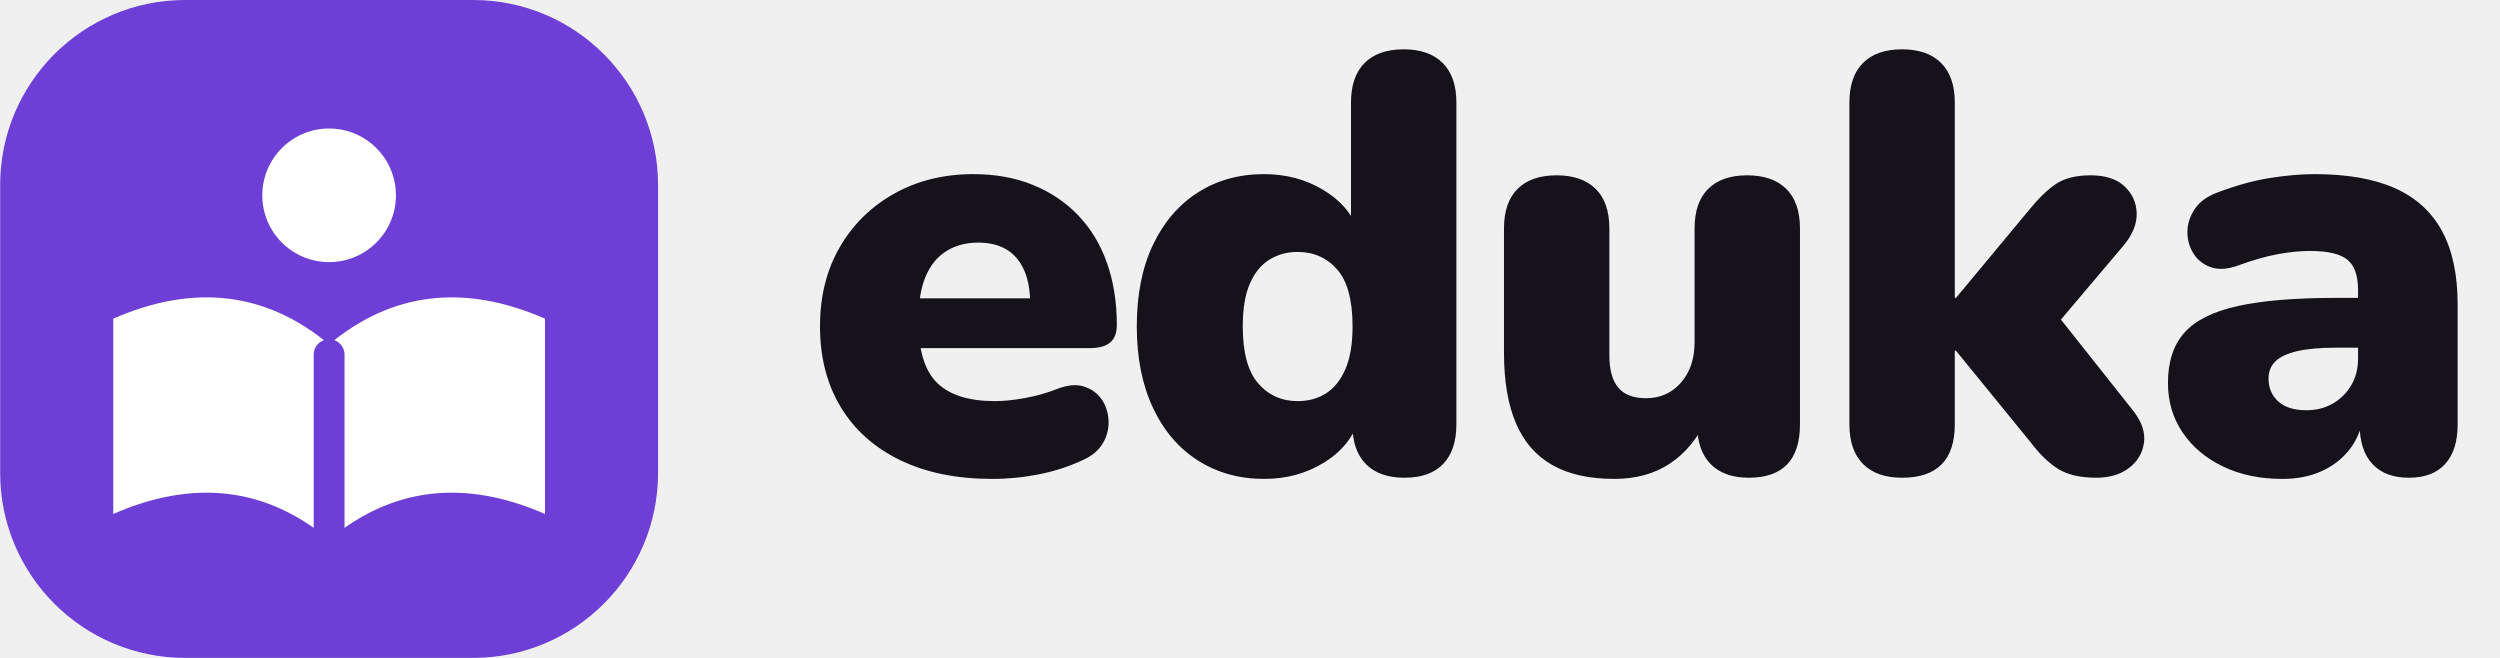
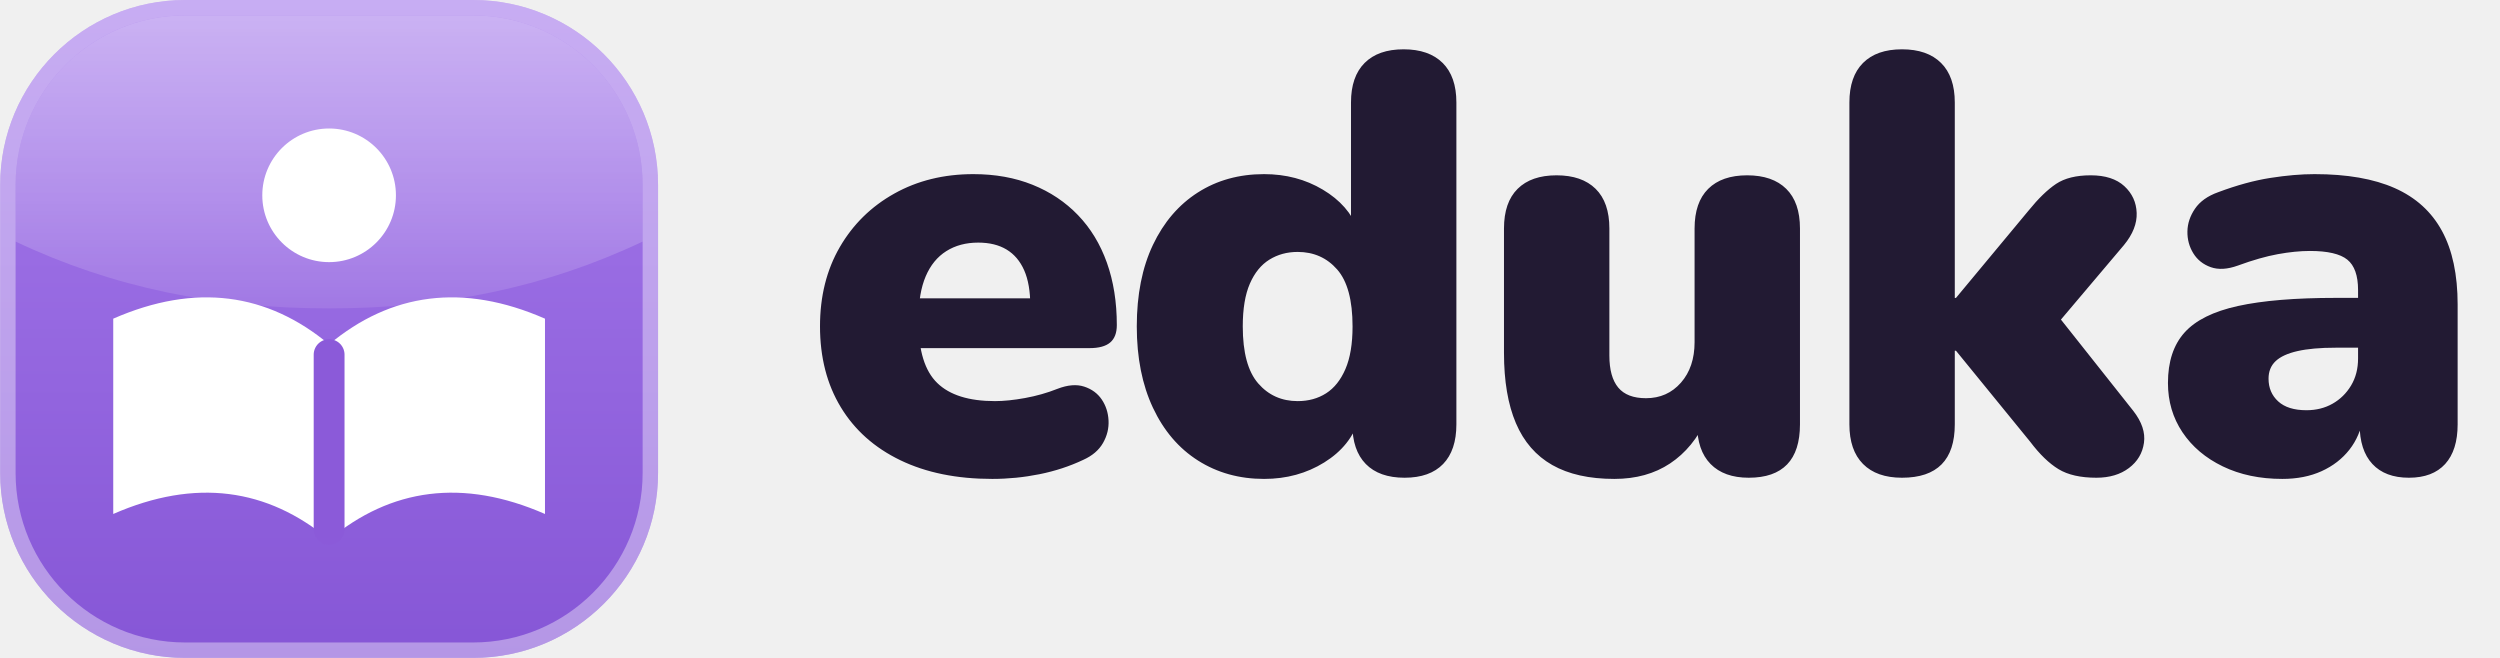
<svg xmlns="http://www.w3.org/2000/svg" width="760" height="200" viewBox="0 0 759.9 200.0">
  <g transform="translate(0,0)">
    <g transform="translate(0,0) scale(3.125)">
-       <rect width="64" height="64" rx="18" fill="#6D3FD6" />
+       <defs>
+         <linearGradient id="ek-bg" x1="0" y1="0" x2="0" y2="1">
+           <stop offset="0" stop-color="#A57AEB" />
+           <stop offset="1" stop-color="#8656D6" />
+         </linearGradient>
+         <linearGradient id="ek-brilho" x1="0" y1="0" x2="0" y2="1">
+           <stop offset="0" stop-color="#FFFFFF" stop-opacity=".42" />
+           <stop offset="1" stop-color="#FFFFFF" stop-opacity=".1" />
+         </linearGradient>
+       </defs>
+       <rect width="64" height="64" rx="18" fill="url(#ek-bg)" />
+       <path d="M18 1.5h28A16.5 16.5 0 0 1 62.5 18v5.5C53 28 43 30 32 30S11 28 1.5 23.5V18A16.5 16.5 0 0 1 18 1.5z" fill="url(#ek-brilho)" />
+       <rect x=".75" y=".75" width="62.5" height="62.5" rx="17.25" fill="none" stroke="#FFFFFF" stroke-opacity=".38" stroke-width="1.5" />
      <circle cx="32" cy="19" r="6.5" fill="#FFFFFF" />
      <path d="M11 31c8-3.5 15-2.5 21 2.5 6-5 13-6 21-2.5v19c-8-3.5-15-2.5-21 2.5-6-5-13-6-21-2.5z" fill="#FFFFFF" />
-       <path d="M32 34.5v17" stroke="#6D3FD6" stroke-width="3" stroke-linecap="round" />
+       <path d="M32 34.5v17" stroke="#8B5AD9" stroke-width="3" stroke-linecap="round" />
    </g>
-     <path d="M301.609 145.59Q285.404 145.59 273.627 139.895Q261.85 134.2 255.541 123.768Q249.231 113.335 249.231 99.18Q249.231 85.5 255.246 75.125Q261.26 64.75 271.825 58.843Q282.39 52.935 295.86 52.935Q305.794 52.935 313.839 56.168Q321.884 59.4 327.653 65.39Q333.423 71.38 336.443 79.857Q339.463 88.335 339.463 98.825Q339.463 102.409 337.443 104.119Q335.423 105.829 331.168 105.829H276.031V90.686H315.922L313.157 92.926Q313.157 86.37 311.302 82.169Q309.446 77.968 305.948 75.86Q302.45 73.752 297.334 73.752Q291.728 73.752 287.625 76.343Q283.522 78.933 281.364 84.002Q279.206 89.07 279.206 96.626V98.115Q279.206 110.921 284.872 116.43Q290.538 121.938 302.428 121.938Q306.419 121.938 311.579 120.998Q316.74 120.058 321.385 118.213Q326.084 116.397 329.539 117.529Q332.994 118.661 334.876 121.438Q336.759 124.215 336.946 127.802Q337.134 131.389 335.266 134.664Q333.399 137.939 329.24 139.804Q323.055 142.729 315.957 144.16Q308.859 145.59 301.609 145.59ZM384.231 145.59Q372.941 145.59 364.153 140.01Q355.366 134.43 350.448 123.965Q345.531 113.5 345.531 99.23Q345.531 84.78 350.448 74.438Q355.366 64.095 364.096 58.515Q372.826 52.935 384.231 52.935Q394.176 52.935 402.079 57.646Q409.982 62.356 412.747 69.797H410.652V31.158Q410.652 23.279 414.796 19.134Q418.94 14.99 426.639 14.99Q434.338 14.99 438.515 19.134Q442.692 23.279 442.692 31.158V128.997Q442.692 136.876 438.662 141.053Q434.633 145.23 426.934 145.23Q419.235 145.23 415.149 141.053Q411.062 136.876 411.062 128.997V118.635L413.042 127.484Q410.572 135.579 402.521 140.585Q394.471 145.59 384.231 145.59ZM394.439 121.938Q399.375 121.938 403.093 119.56Q406.811 117.182 408.969 112.172Q411.127 107.161 411.127 99.23Q411.127 87.244 406.444 81.915Q401.76 76.587 394.439 76.587Q389.618 76.587 385.842 78.932Q382.066 81.278 379.909 86.231Q377.751 91.184 377.751 99.23Q377.751 111.151 382.434 116.545Q387.117 121.938 394.439 121.938ZM490.711 145.59Q479.271 145.59 471.841 141.367Q464.411 137.145 460.786 128.643Q457.161 120.14 457.161 107.276V69.463Q457.161 61.519 461.306 57.407Q465.45 53.295 473.149 53.295Q480.847 53.295 485.024 57.407Q489.201 61.519 489.201 69.463V108.096Q489.201 114.582 491.889 117.818Q494.577 121.054 500.329 121.054Q506.8 121.054 510.951 116.338Q515.102 111.622 515.102 104.006V69.463Q515.102 61.519 519.246 57.407Q523.39 53.295 531.089 53.295Q538.788 53.295 542.965 57.407Q547.142 61.519 547.142 69.463V128.997Q547.142 145.23 531.564 145.23Q524.045 145.23 519.958 141.053Q515.872 136.876 515.872 128.997V118.536L518.736 127.384Q514.727 136.184 507.651 140.887Q500.576 145.59 490.711 145.59ZM578.154 145.23Q570.455 145.23 566.311 141.053Q562.166 136.876 562.166 128.997V31.158Q562.166 23.279 566.311 19.134Q570.455 14.99 578.154 14.99Q585.852 14.99 590.029 19.134Q594.206 23.279 594.206 31.158V90.566H594.566L616.68 63.959Q621.085 58.52 624.992 55.908Q628.899 53.295 635.532 53.295Q642.166 53.295 645.746 56.587Q649.325 59.88 649.498 64.736Q649.67 69.593 645.625 74.507L621.891 102.57V91.371L648.456 124.888Q652.385 129.917 651.713 134.634Q651.041 139.351 647.134 142.29Q643.227 145.23 637.248 145.23Q630.024 145.23 625.732 142.618Q621.44 140.006 617.151 134.321L594.566 106.619H594.206V128.997Q594.206 145.23 578.154 145.23ZM693.785 145.59Q683.556 145.59 675.683 141.785Q667.811 137.98 663.409 131.393Q659.006 124.805 659.006 116.426Q659.006 106.706 664.046 101.093Q669.086 95.48 680.311 93.018Q691.536 90.555 710.042 90.555H719.961V105.699H709.992Q702.97 105.699 698.436 106.722Q693.902 107.744 691.745 109.78Q689.587 111.815 689.587 115.116Q689.587 119.332 692.52 122.02Q695.453 124.708 701.109 124.708Q705.555 124.708 709.053 122.722Q712.551 120.737 714.676 117.199Q716.801 113.66 716.801 108.97V88.155Q716.801 81.568 713.531 78.93Q710.261 76.292 702.165 76.292Q697.75 76.292 692.409 77.265Q687.069 78.237 680.294 80.723Q675.495 82.458 672.023 81.22Q668.551 79.983 666.708 76.986Q664.866 73.989 664.924 70.369Q664.981 66.75 667.226 63.45Q669.47 60.151 674.269 58.431Q682.779 55.241 690.142 54.088Q697.505 52.935 703.575 52.935Q718.374 52.935 727.951 57.183Q737.527 61.43 742.3 70.187Q747.072 78.944 747.072 92.579V128.997Q747.072 136.876 743.28 141.053Q739.488 145.23 732.264 145.23Q725.04 145.23 721.158 141.053Q717.276 136.876 717.276 128.997V124.38L718.372 126.794Q717.456 132.519 714.169 136.707Q710.881 140.895 705.703 143.242Q700.526 145.59 693.785 145.59Z" fill="#15121C" />
+     <path d="M301.609 145.59Q285.404 145.59 273.627 139.895Q261.85 134.2 255.541 123.768Q249.231 113.335 249.231 99.18Q249.231 85.5 255.246 75.125Q261.26 64.75 271.825 58.843Q282.39 52.935 295.86 52.935Q305.794 52.935 313.839 56.168Q321.884 59.4 327.653 65.39Q333.423 71.38 336.443 79.857Q339.463 88.335 339.463 98.825Q339.463 102.409 337.443 104.119Q335.423 105.829 331.168 105.829H276.031V90.686H315.922L313.157 92.926Q313.157 86.37 311.302 82.169Q309.446 77.968 305.948 75.86Q302.45 73.752 297.334 73.752Q291.728 73.752 287.625 76.343Q283.522 78.933 281.364 84.002Q279.206 89.07 279.206 96.626V98.115Q279.206 110.921 284.872 116.43Q290.538 121.938 302.428 121.938Q306.419 121.938 311.579 120.998Q316.74 120.058 321.385 118.213Q326.084 116.397 329.539 117.529Q332.994 118.661 334.876 121.438Q336.759 124.215 336.946 127.802Q337.134 131.389 335.266 134.664Q333.399 137.939 329.24 139.804Q323.055 142.729 315.957 144.16Q308.859 145.59 301.609 145.59ZM384.231 145.59Q372.941 145.59 364.153 140.01Q355.366 134.43 350.448 123.965Q345.531 113.5 345.531 99.23Q345.531 84.78 350.448 74.438Q355.366 64.095 364.096 58.515Q372.826 52.935 384.231 52.935Q394.176 52.935 402.079 57.646Q409.982 62.356 412.747 69.797H410.652V31.158Q410.652 23.279 414.796 19.134Q418.94 14.99 426.639 14.99Q434.338 14.99 438.515 19.134Q442.692 23.279 442.692 31.158V128.997Q442.692 136.876 438.662 141.053Q434.633 145.23 426.934 145.23Q419.235 145.23 415.149 141.053Q411.062 136.876 411.062 128.997V118.635L413.042 127.484Q410.572 135.579 402.521 140.585Q394.471 145.59 384.231 145.59ZM394.439 121.938Q399.375 121.938 403.093 119.56Q406.811 117.182 408.969 112.172Q411.127 107.161 411.127 99.23Q411.127 87.244 406.444 81.915Q401.76 76.587 394.439 76.587Q389.618 76.587 385.842 78.932Q382.066 81.278 379.909 86.231Q377.751 91.184 377.751 99.23Q377.751 111.151 382.434 116.545Q387.117 121.938 394.439 121.938ZM490.711 145.59Q479.271 145.59 471.841 141.367Q464.411 137.145 460.786 128.643Q457.161 120.14 457.161 107.276V69.463Q457.161 61.519 461.306 57.407Q465.45 53.295 473.149 53.295Q480.847 53.295 485.024 57.407Q489.201 61.519 489.201 69.463V108.096Q489.201 114.582 491.889 117.818Q494.577 121.054 500.329 121.054Q506.8 121.054 510.951 116.338Q515.102 111.622 515.102 104.006V69.463Q515.102 61.519 519.246 57.407Q523.39 53.295 531.089 53.295Q538.788 53.295 542.965 57.407Q547.142 61.519 547.142 69.463V128.997Q547.142 145.23 531.564 145.23Q524.045 145.23 519.958 141.053Q515.872 136.876 515.872 128.997V118.536L518.736 127.384Q514.727 136.184 507.651 140.887Q500.576 145.59 490.711 145.59ZM578.154 145.23Q570.455 145.23 566.311 141.053Q562.166 136.876 562.166 128.997V31.158Q562.166 23.279 566.311 19.134Q570.455 14.99 578.154 14.99Q585.852 14.99 590.029 19.134Q594.206 23.279 594.206 31.158V90.566H594.566L616.68 63.959Q621.085 58.52 624.992 55.908Q628.899 53.295 635.532 53.295Q642.166 53.295 645.746 56.587Q649.325 59.88 649.498 64.736Q649.67 69.593 645.625 74.507L621.891 102.57V91.371L648.456 124.888Q652.385 129.917 651.713 134.634Q651.041 139.351 647.134 142.29Q643.227 145.23 637.248 145.23Q630.024 145.23 625.732 142.618Q621.44 140.006 617.151 134.321L594.566 106.619H594.206V128.997Q594.206 145.23 578.154 145.23ZM693.785 145.59Q683.556 145.59 675.683 141.785Q667.811 137.98 663.409 131.393Q659.006 124.805 659.006 116.426Q659.006 106.706 664.046 101.093Q669.086 95.48 680.311 93.018Q691.536 90.555 710.042 90.555H719.961V105.699H709.992Q702.97 105.699 698.436 106.722Q693.902 107.744 691.745 109.78Q689.587 111.815 689.587 115.116Q689.587 119.332 692.52 122.02Q695.453 124.708 701.109 124.708Q705.555 124.708 709.053 122.722Q712.551 120.737 714.676 117.199Q716.801 113.66 716.801 108.97V88.155Q716.801 81.568 713.531 78.93Q710.261 76.292 702.165 76.292Q697.75 76.292 692.409 77.265Q687.069 78.237 680.294 80.723Q675.495 82.458 672.023 81.22Q668.551 79.983 666.708 76.986Q664.866 73.989 664.924 70.369Q664.981 66.75 667.226 63.45Q669.47 60.151 674.269 58.431Q682.779 55.241 690.142 54.088Q697.505 52.935 703.575 52.935Q718.374 52.935 727.951 57.183Q737.527 61.43 742.3 70.187Q747.072 78.944 747.072 92.579V128.997Q747.072 136.876 743.28 141.053Q739.488 145.23 732.264 145.23Q725.04 145.23 721.158 141.053Q717.276 136.876 717.276 128.997V124.38L718.372 126.794Q717.456 132.519 714.169 136.707Q710.881 140.895 705.703 143.242Q700.526 145.59 693.785 145.59Z" fill="#221A33" />
  </g>
</svg>
